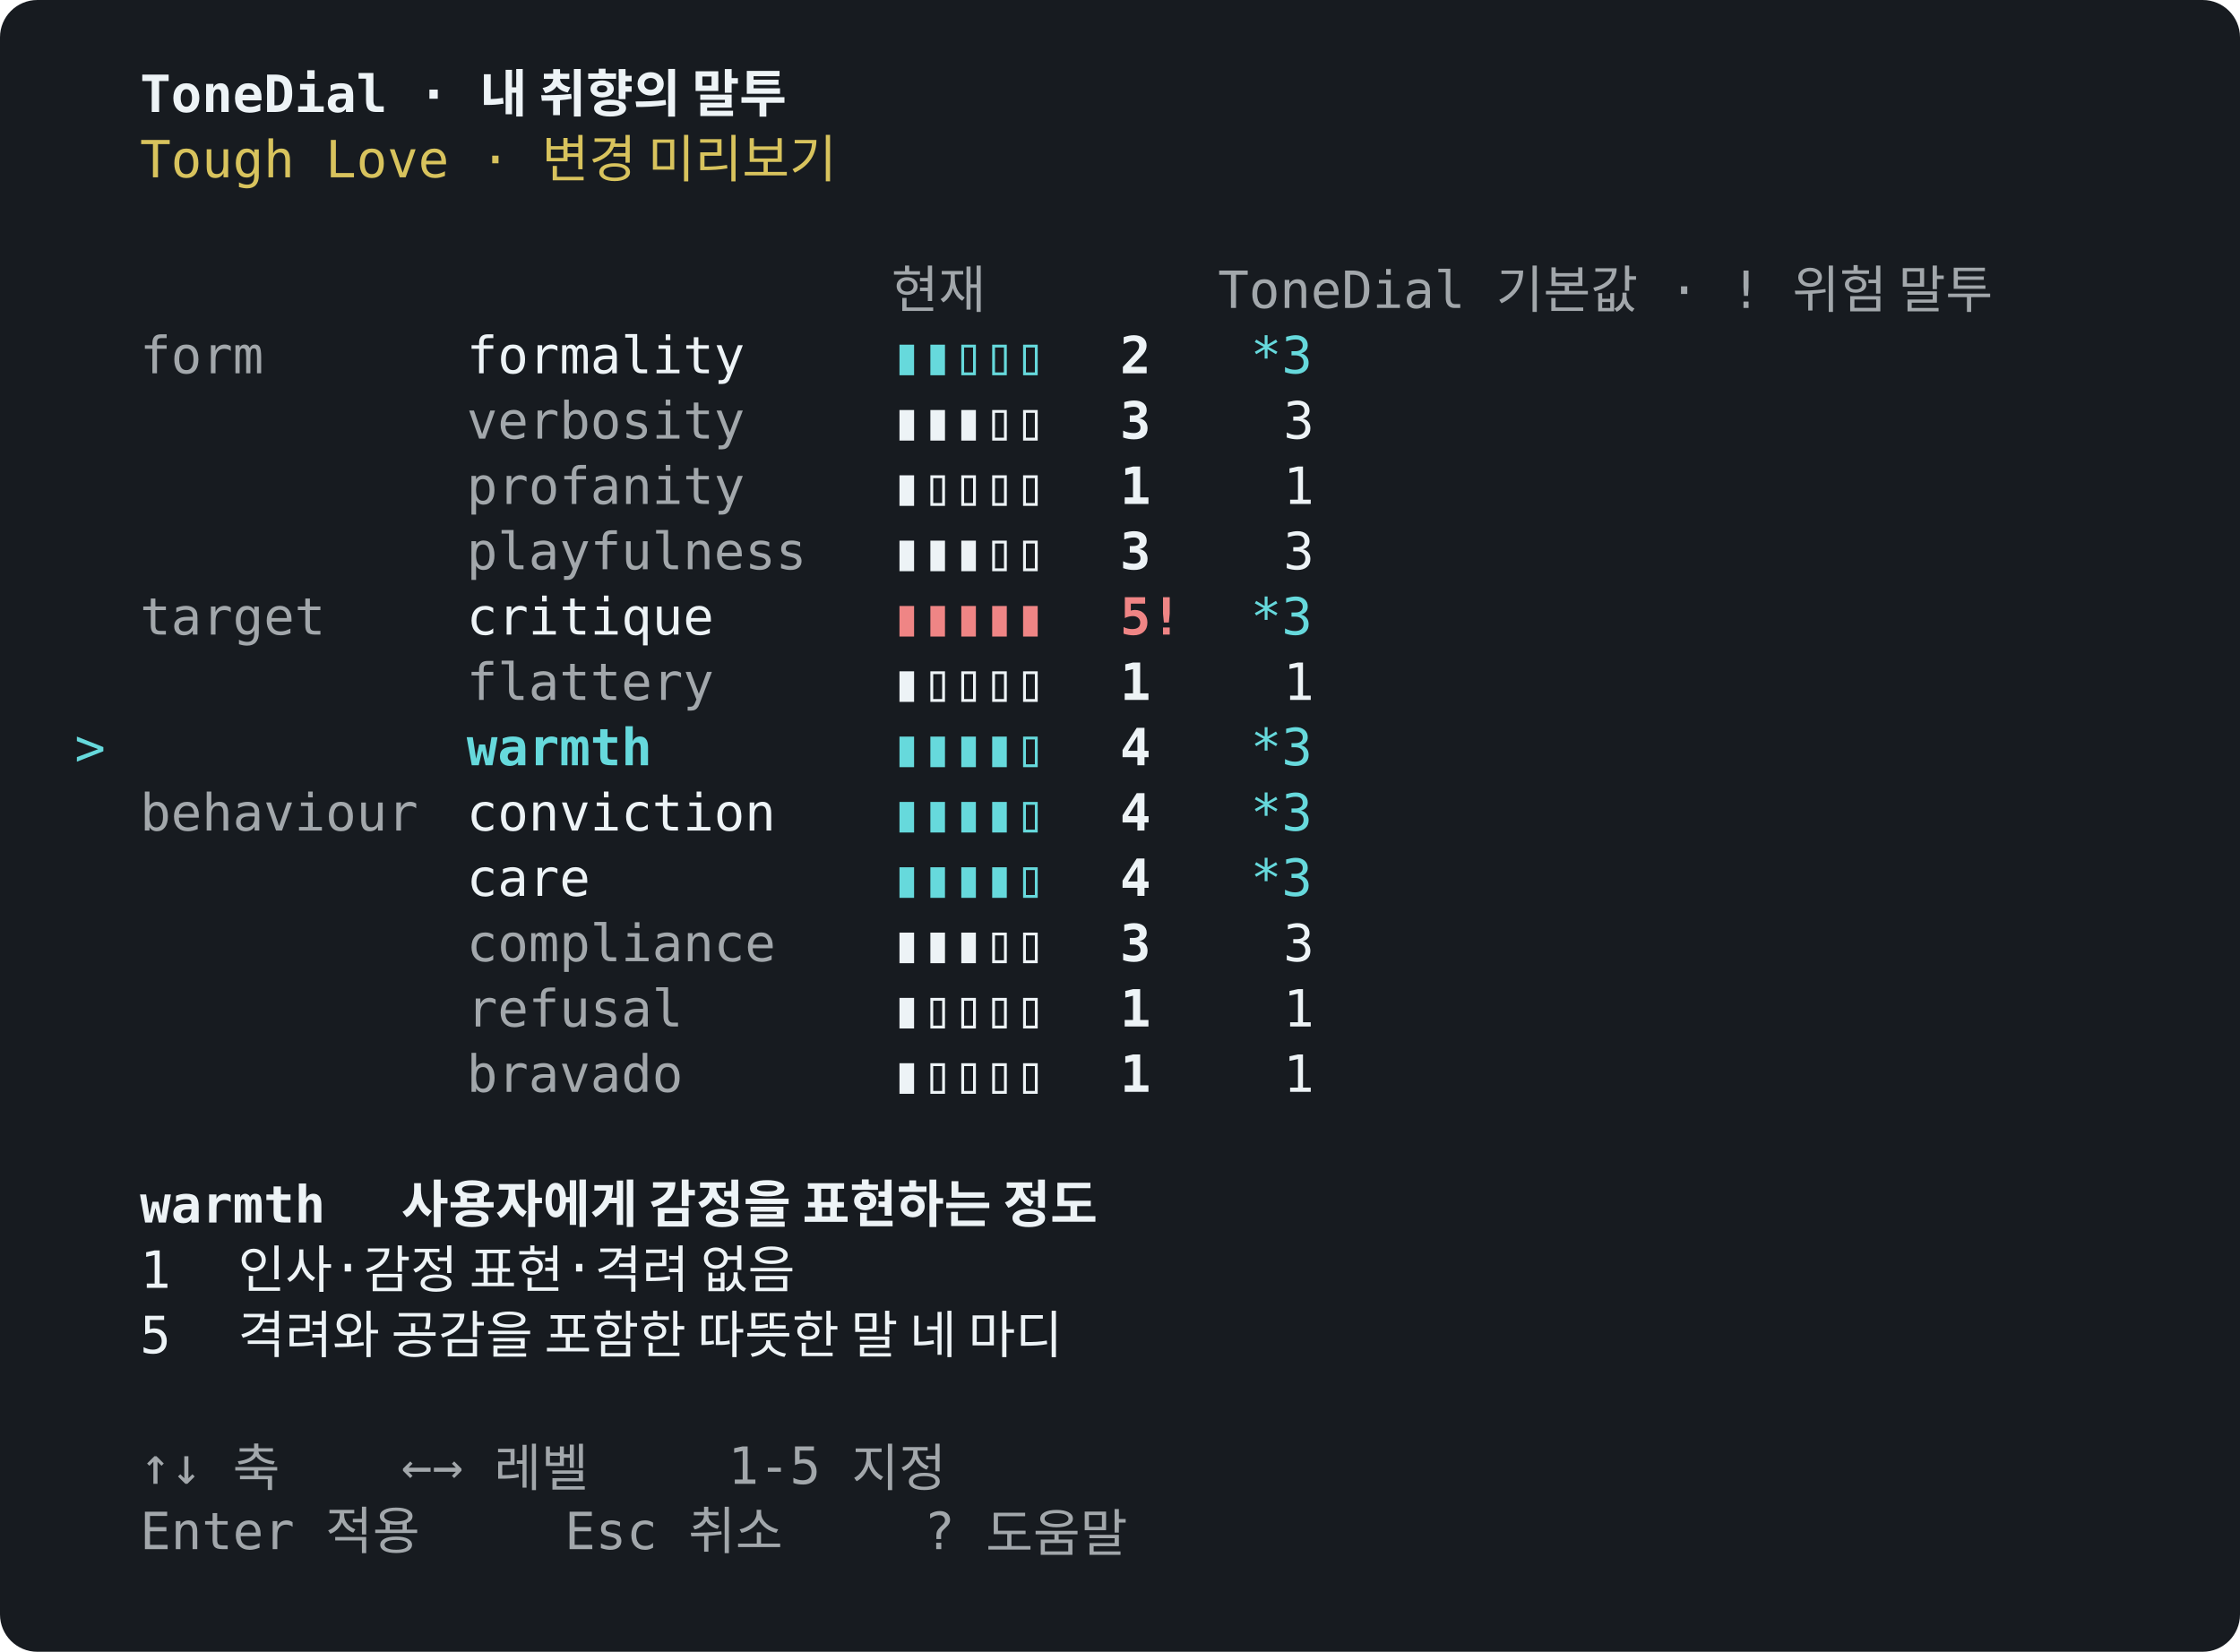
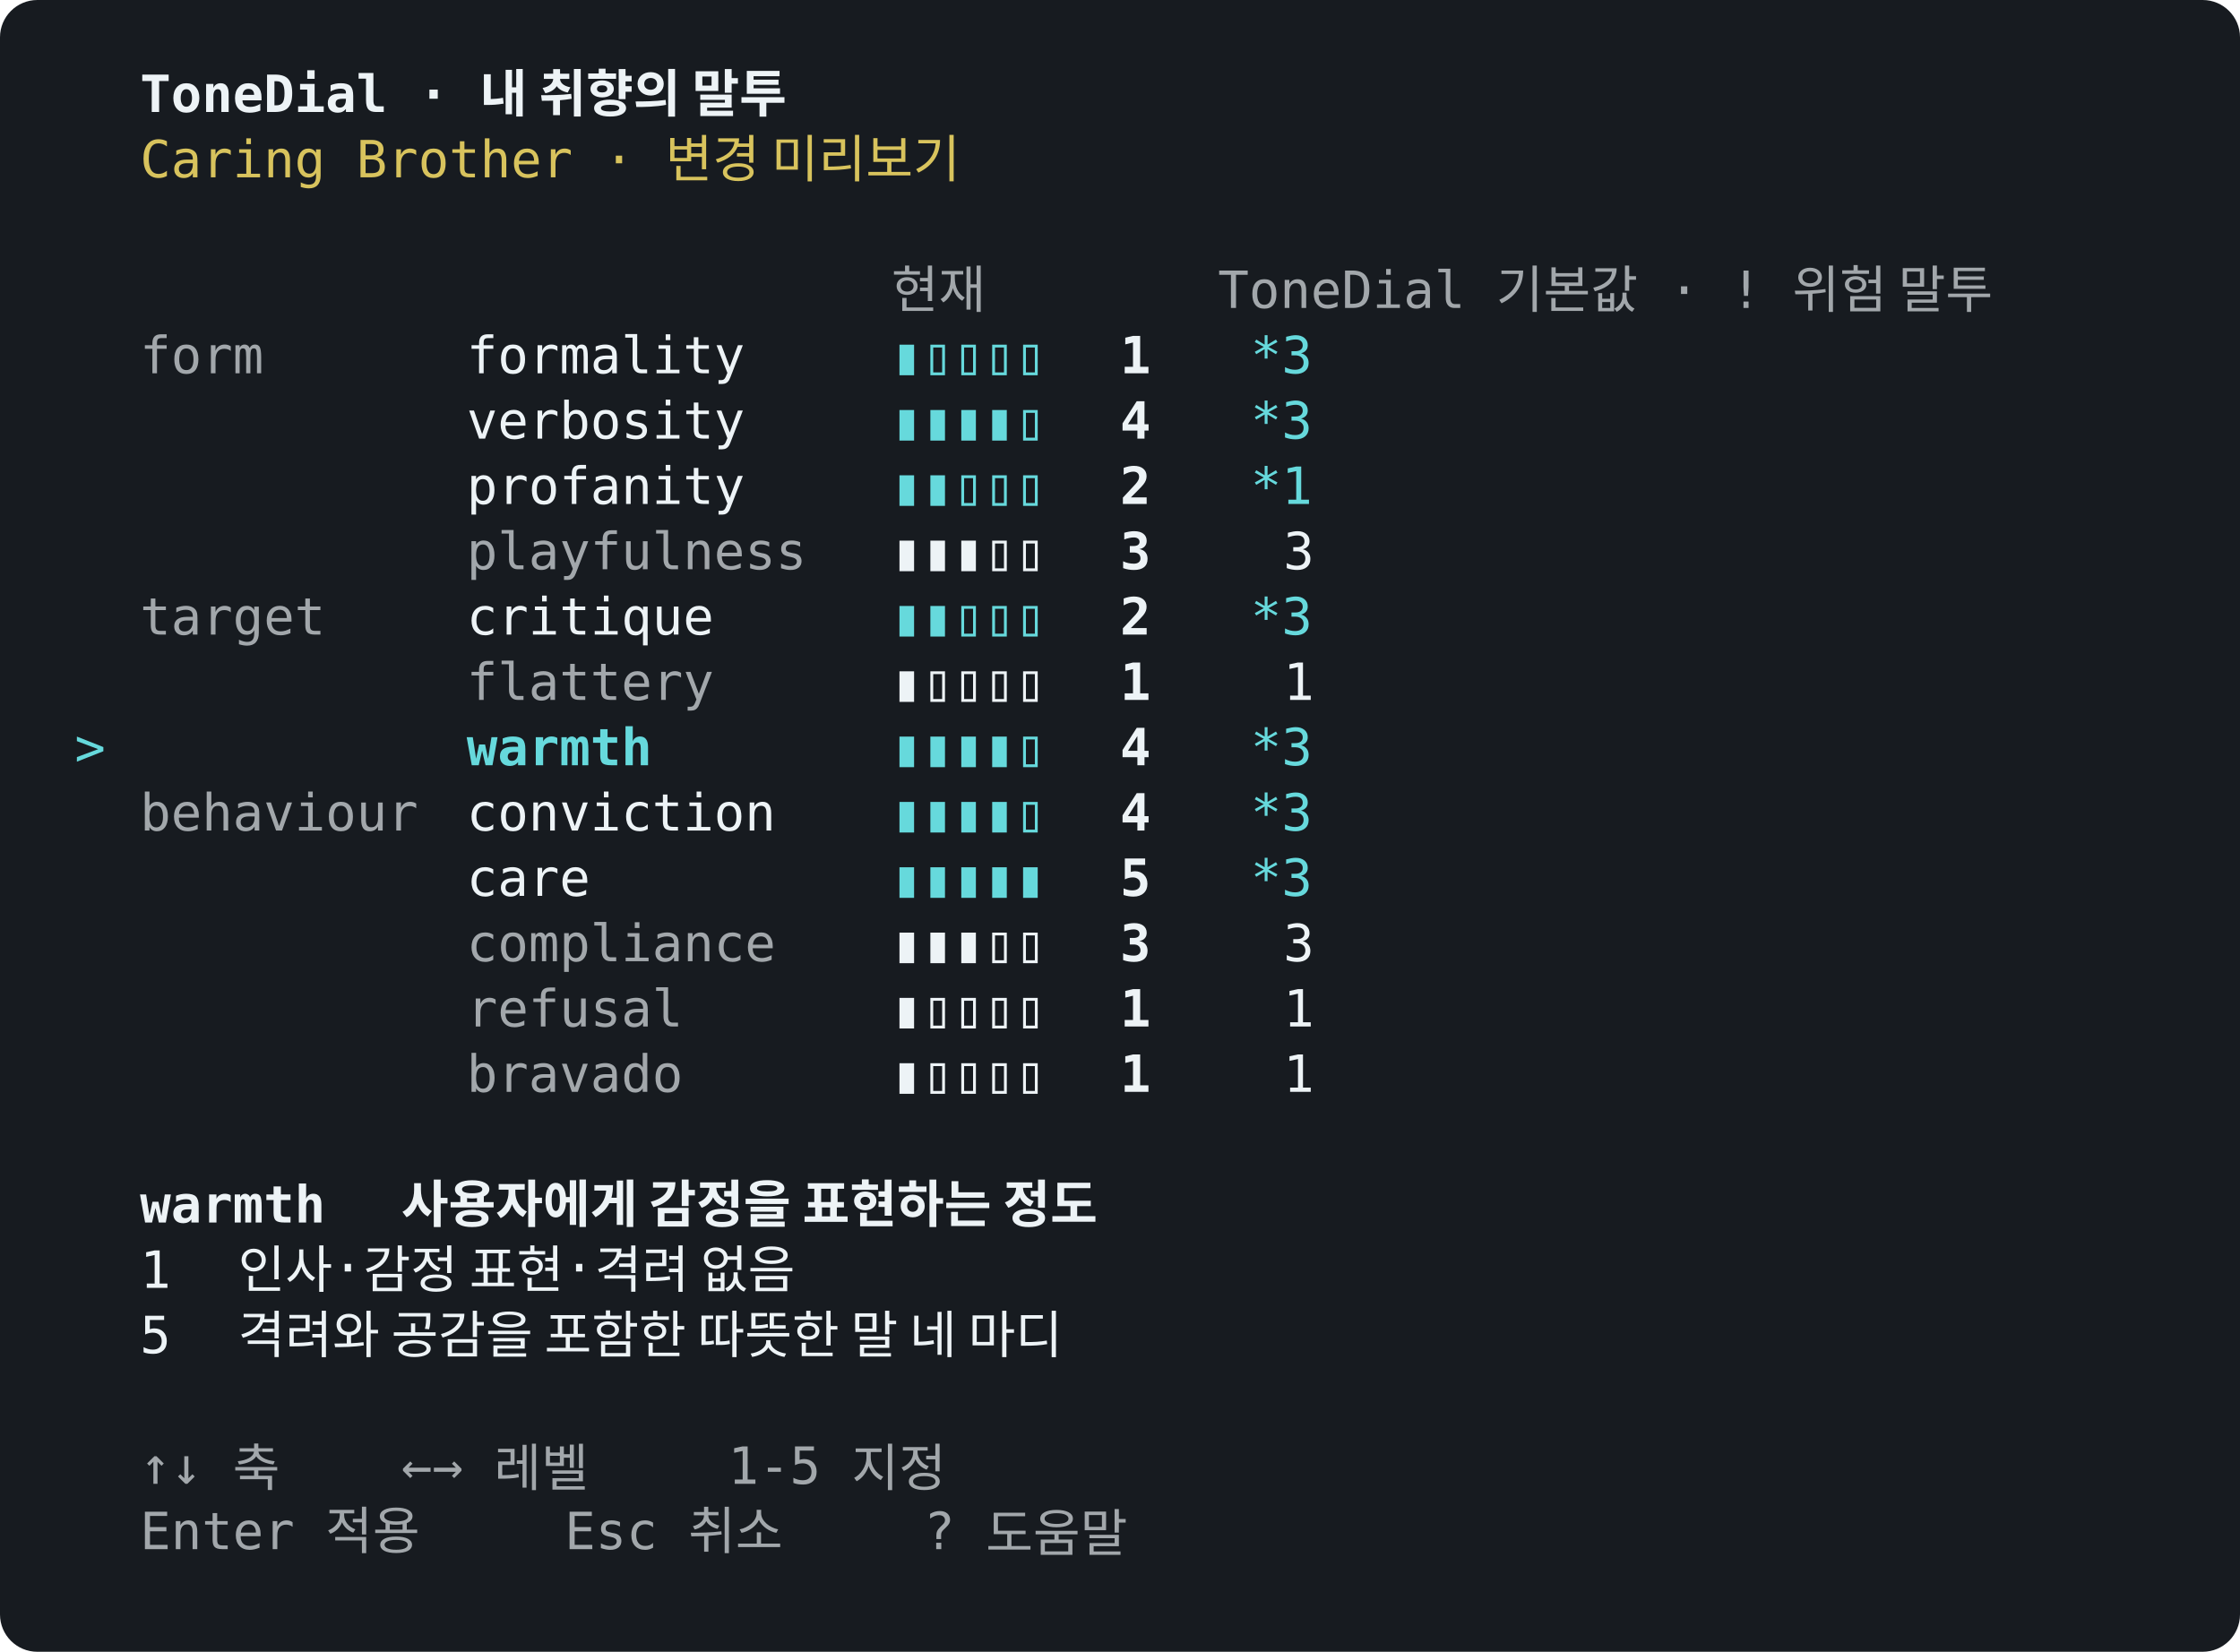
<svg xmlns="http://www.w3.org/2000/svg" width="960" height="708" viewBox="0 0 960 708" role="img" aria-labelledby="title description">
  <rect width="100%" height="100%" rx="16" fill="#171b20" />
  <g font-family="ui-monospace, SFMono-Regular, Menlo, Consolas, monospace, system-ui" font-size="22">
    <text x="60" y="48" fill="#edf3f6" font-weight="700" opacity="1">ToneDial · 내 취향의 말투</text>
-     <text x="60" y="76" fill="#d8c35d" font-weight="400" opacity="1">Tough Love · 변경 미리보기</text>
+     <text x="60" y="76" fill="#d8c35d" font-weight="400" opacity="1">Caring Brother · 변경 미리보기</text>
    <text x="382" y="132" fill="#edf3f6" font-weight="400" opacity="0.65">현재</text>
    <text x="522" y="132" fill="#edf3f6" font-weight="400" opacity="0.65">ToneDial 기본값 · ! 위험 말투</text>
    <text x="60" y="160" fill="#edf3f6" font-weight="400" opacity="0.65">form</text>
    <text x="200" y="160" fill="#edf3f6" font-weight="400" opacity="1">formality</text>
-     <text x="382" y="160" fill="#66d9dc" font-weight="400" opacity="1">▮▮▯▯▯</text>
-     <text x="480" y="160" fill="#edf3f6" font-weight="700" opacity="1">2</text>
+     <text x="382" y="160" fill="#66d9dc" font-weight="400" opacity="1">▮▯▯▯▯</text>
+     <text x="480" y="160" fill="#edf3f6" font-weight="700" opacity="1">1</text>
    <text x="536" y="160" fill="#66d9dc" font-weight="400" opacity="1">*3</text>
-     <text x="200" y="188" fill="#edf3f6" font-weight="400" opacity="0.65">verbosity</text>
-     <text x="382" y="188" fill="#edf3f6" font-weight="400" opacity="1">▮▮▮▯▯</text>
-     <text x="480" y="188" fill="#edf3f6" font-weight="700" opacity="1">3</text>
-     <text x="550" y="188" fill="#edf3f6" font-weight="400" opacity="1">3</text>
-     <text x="200" y="216" fill="#edf3f6" font-weight="400" opacity="0.65">profanity</text>
-     <text x="382" y="216" fill="#edf3f6" font-weight="400" opacity="1">▮▯▯▯▯</text>
-     <text x="480" y="216" fill="#edf3f6" font-weight="700" opacity="1">1</text>
-     <text x="550" y="216" fill="#edf3f6" font-weight="400" opacity="1">1</text>
+     <text x="200" y="188" fill="#edf3f6" font-weight="400" opacity="1">verbosity</text>
+     <text x="382" y="188" fill="#66d9dc" font-weight="400" opacity="1">▮▮▮▮▯</text>
+     <text x="480" y="188" fill="#edf3f6" font-weight="700" opacity="1">4</text>
+     <text x="536" y="188" fill="#66d9dc" font-weight="400" opacity="1">*3</text>
+     <text x="200" y="216" fill="#edf3f6" font-weight="400" opacity="1">profanity</text>
+     <text x="382" y="216" fill="#66d9dc" font-weight="400" opacity="1">▮▮▯▯▯</text>
+     <text x="480" y="216" fill="#edf3f6" font-weight="700" opacity="1">2</text>
+     <text x="536" y="216" fill="#66d9dc" font-weight="400" opacity="1">*1</text>
    <text x="200" y="244" fill="#edf3f6" font-weight="400" opacity="0.65">playfulness</text>
    <text x="382" y="244" fill="#edf3f6" font-weight="400" opacity="1">▮▮▮▯▯</text>
    <text x="480" y="244" fill="#edf3f6" font-weight="700" opacity="1">3</text>
    <text x="550" y="244" fill="#edf3f6" font-weight="400" opacity="1">3</text>
    <text x="60" y="272" fill="#edf3f6" font-weight="400" opacity="0.65">target</text>
    <text x="200" y="272" fill="#edf3f6" font-weight="400" opacity="1">critique</text>
-     <text x="382" y="272" fill="#ef8585" font-weight="400" opacity="1">▮▮▮▮▮</text>
-     <text x="480" y="272" fill="#ef8585" font-weight="700" opacity="1">5!</text>
+     <text x="382" y="272" fill="#66d9dc" font-weight="400" opacity="1">▮▮▯▯▯</text>
+     <text x="480" y="272" fill="#edf3f6" font-weight="700" opacity="1">2</text>
    <text x="536" y="272" fill="#66d9dc" font-weight="400" opacity="1">*3</text>
    <text x="200" y="300" fill="#edf3f6" font-weight="400" opacity="0.65">flattery</text>
    <text x="382" y="300" fill="#edf3f6" font-weight="400" opacity="1">▮▯▯▯▯</text>
    <text x="480" y="300" fill="#edf3f6" font-weight="700" opacity="1">1</text>
    <text x="550" y="300" fill="#edf3f6" font-weight="400" opacity="1">1</text>
    <text x="32" y="328" fill="#66d9dc" font-weight="400" opacity="1">&gt; </text>
    <text x="200" y="328" fill="#66d9dc" font-weight="700" opacity="1">warmth</text>
    <text x="382" y="328" fill="#66d9dc" font-weight="400" opacity="1">▮▮▮▮▯</text>
    <text x="480" y="328" fill="#edf3f6" font-weight="700" opacity="1">4</text>
    <text x="536" y="328" fill="#66d9dc" font-weight="400" opacity="1">*3</text>
    <text x="60" y="356" fill="#edf3f6" font-weight="400" opacity="0.65">behaviour </text>
    <text x="200" y="356" fill="#edf3f6" font-weight="400" opacity="1">conviction</text>
    <text x="382" y="356" fill="#66d9dc" font-weight="400" opacity="1">▮▮▮▮▯</text>
    <text x="480" y="356" fill="#edf3f6" font-weight="700" opacity="1">4</text>
    <text x="536" y="356" fill="#66d9dc" font-weight="400" opacity="1">*3</text>
    <text x="200" y="384" fill="#edf3f6" font-weight="400" opacity="1">care</text>
-     <text x="382" y="384" fill="#66d9dc" font-weight="400" opacity="1">▮▮▮▮▯</text>
-     <text x="480" y="384" fill="#edf3f6" font-weight="700" opacity="1">4</text>
+     <text x="382" y="384" fill="#66d9dc" font-weight="400" opacity="1">▮▮▮▮▮</text>
+     <text x="480" y="384" fill="#edf3f6" font-weight="700" opacity="1">5</text>
    <text x="536" y="384" fill="#66d9dc" font-weight="400" opacity="1">*3</text>
    <text x="200" y="412" fill="#edf3f6" font-weight="400" opacity="0.65">compliance </text>
    <text x="382" y="412" fill="#edf3f6" font-weight="400" opacity="1">▮▮▮▯▯</text>
    <text x="480" y="412" fill="#edf3f6" font-weight="700" opacity="1">3</text>
    <text x="550" y="412" fill="#edf3f6" font-weight="400" opacity="1">3</text>
    <text x="200" y="440" fill="#edf3f6" font-weight="400" opacity="0.65">refusal</text>
    <text x="382" y="440" fill="#edf3f6" font-weight="400" opacity="1">▮▯▯▯▯</text>
    <text x="480" y="440" fill="#edf3f6" font-weight="700" opacity="1">1</text>
    <text x="550" y="440" fill="#edf3f6" font-weight="400" opacity="1">1</text>
    <text x="200" y="468" fill="#edf3f6" font-weight="400" opacity="0.65">bravado</text>
    <text x="382" y="468" fill="#edf3f6" font-weight="400" opacity="1">▮▯▯▯▯</text>
    <text x="480" y="468" fill="#edf3f6" font-weight="700" opacity="1">1</text>
    <text x="550" y="468" fill="#edf3f6" font-weight="400" opacity="1">1</text>
    <text x="60" y="524" fill="#edf3f6" font-weight="700" opacity="1">warmth</text>
    <text x="172" y="524" fill="#edf3f6" font-weight="700" opacity="1">사용자에게 감정을 표현하는 정도</text>
    <text x="60" y="552" fill="#edf3f6" font-weight="400" opacity="1">1</text>
    <text x="102" y="552" fill="#edf3f6" font-weight="400" opacity="1">인사·감정 표현·격려 없음</text>
    <text x="60" y="580" fill="#edf3f6" font-weight="400" opacity="1">5</text>
    <text x="102" y="580" fill="#edf3f6" font-weight="400" opacity="1">격려와 공감을 포함한 따뜻한 말 네 마디</text>
    <text x="60" y="636" fill="#edf3f6" font-weight="400" opacity="0.65">↑↓ 축</text>
    <text x="172" y="636" fill="#edf3f6" font-weight="400" opacity="0.65">←→ 레벨</text>
    <text x="312" y="636" fill="#edf3f6" font-weight="400" opacity="0.65">1-5 지정</text>
    <text x="60" y="664" fill="#edf3f6" font-weight="400" opacity="0.65">Enter 적용</text>
    <text x="242" y="664" fill="#edf3f6" font-weight="400" opacity="0.65">Esc 취소</text>
    <text x="396" y="664" fill="#edf3f6" font-weight="400" opacity="0.65">? 도움말</text>
  </g>
</svg>
